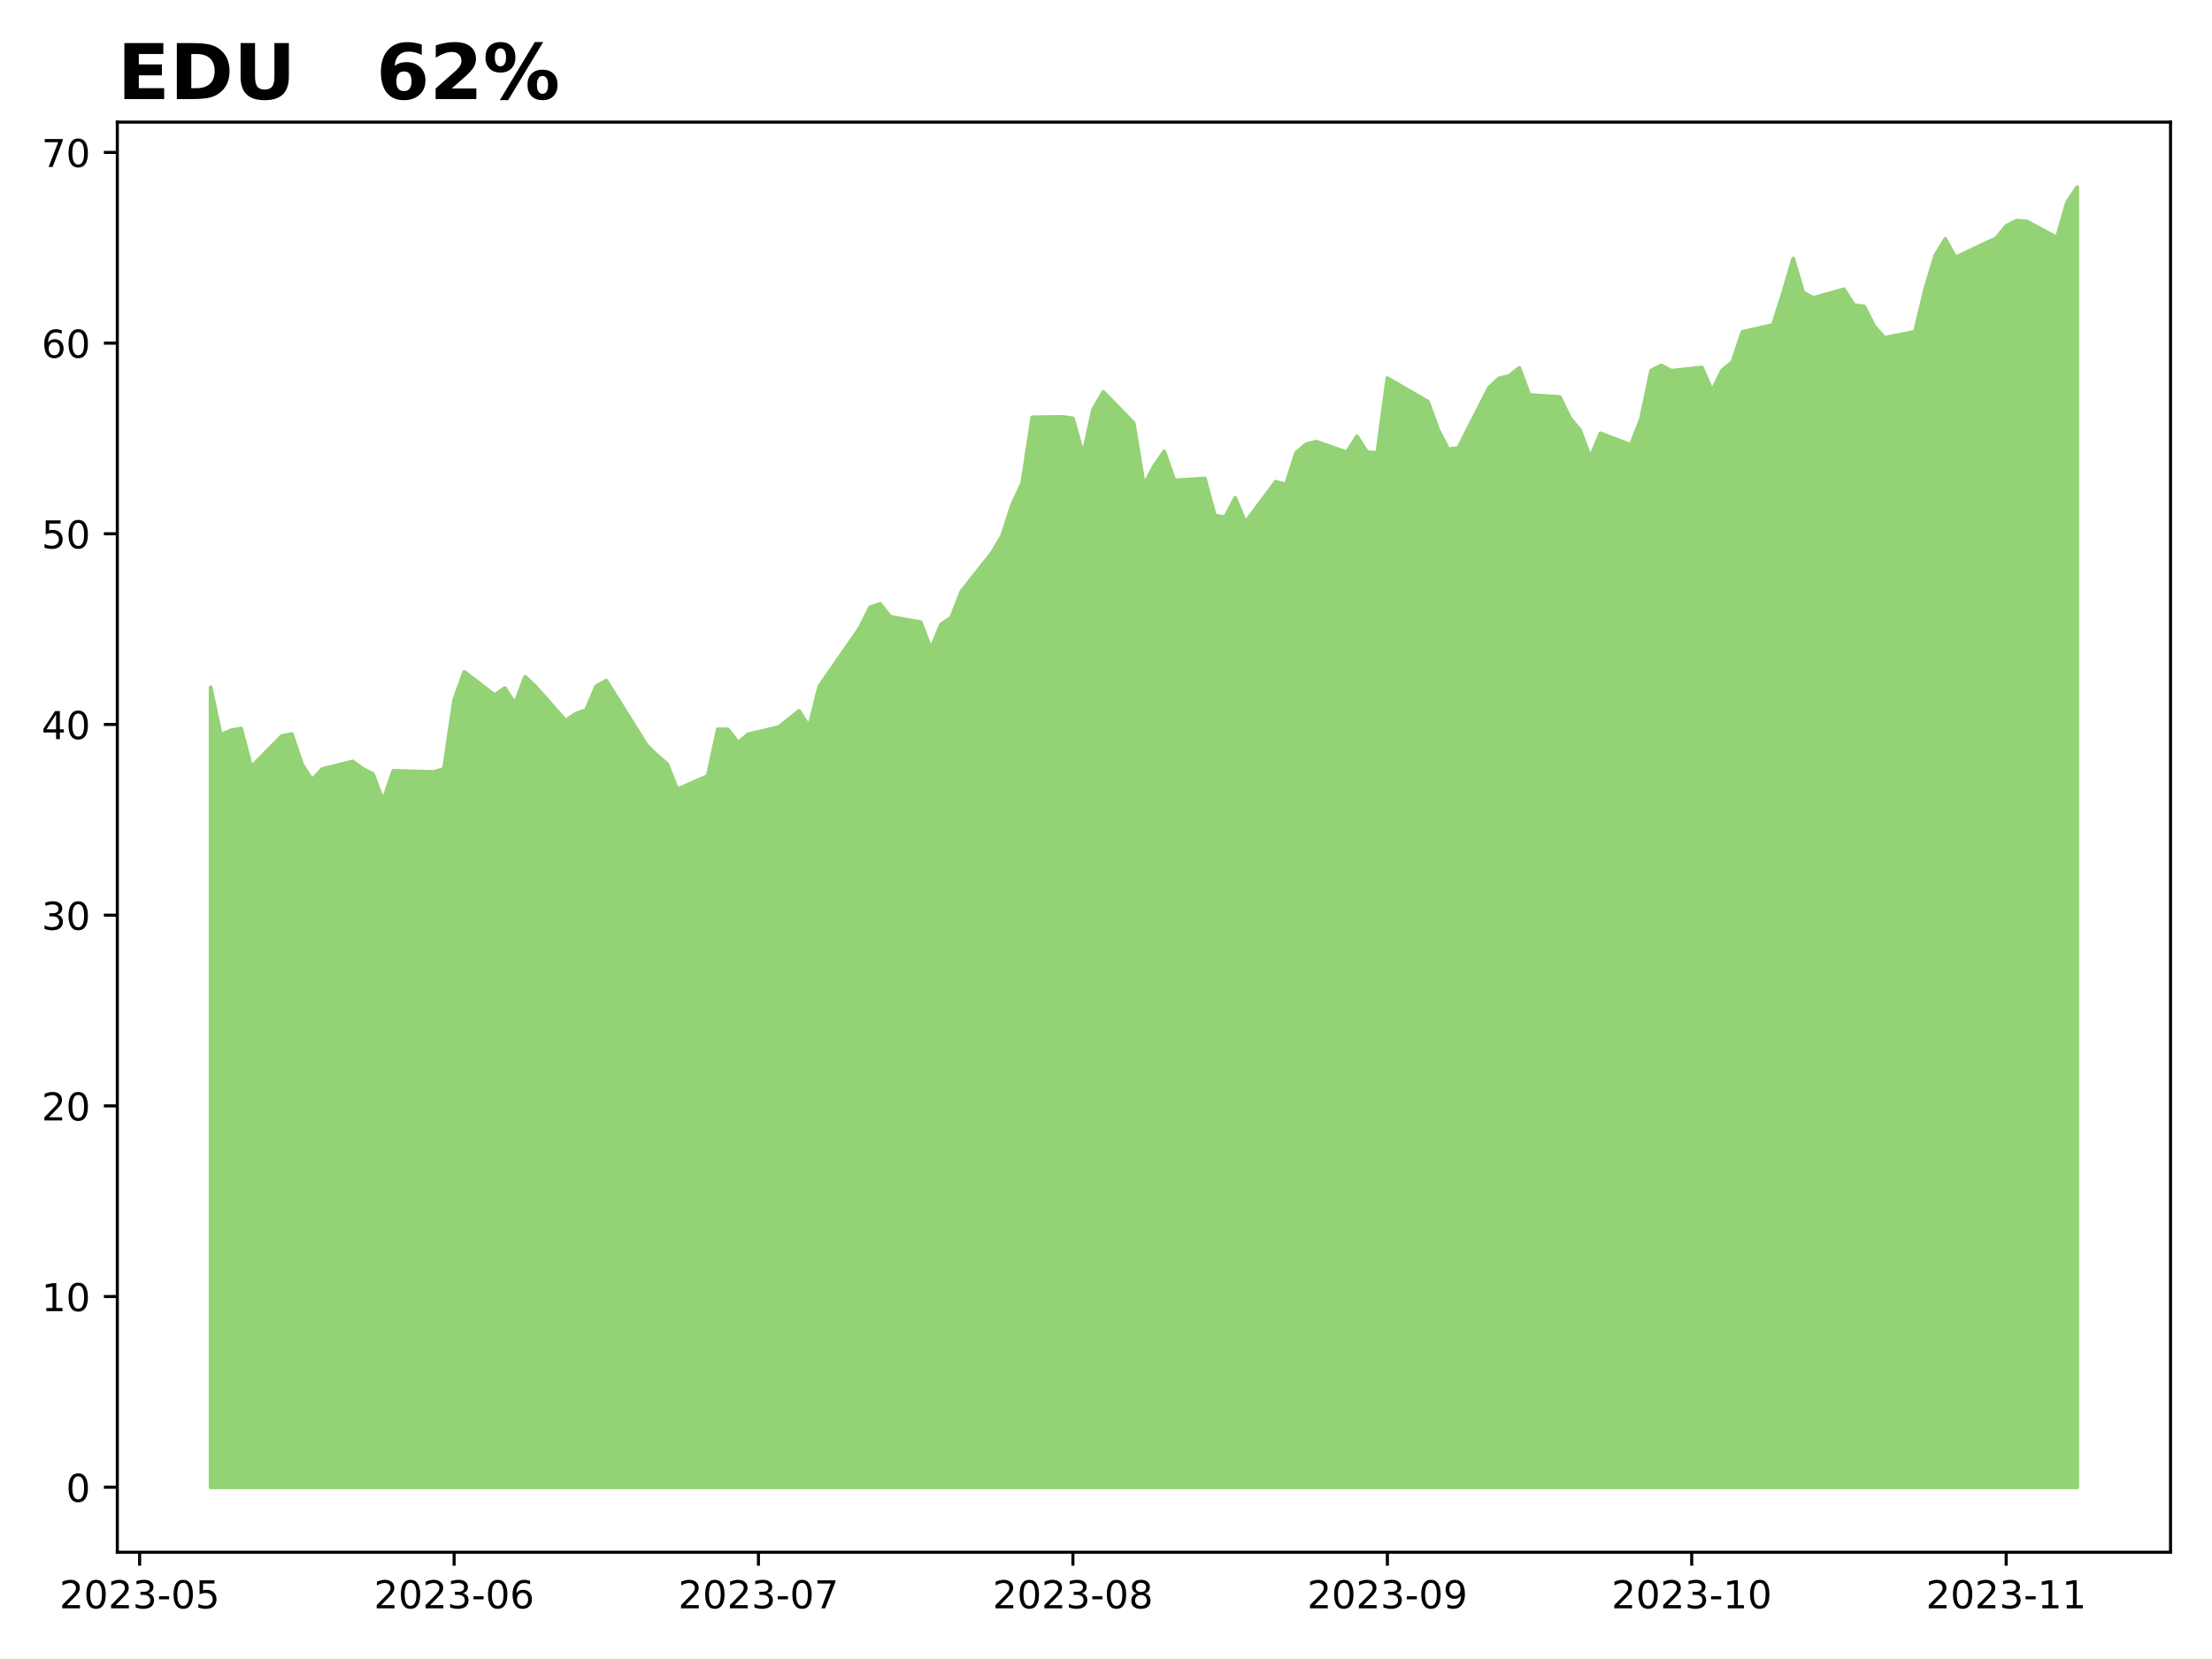
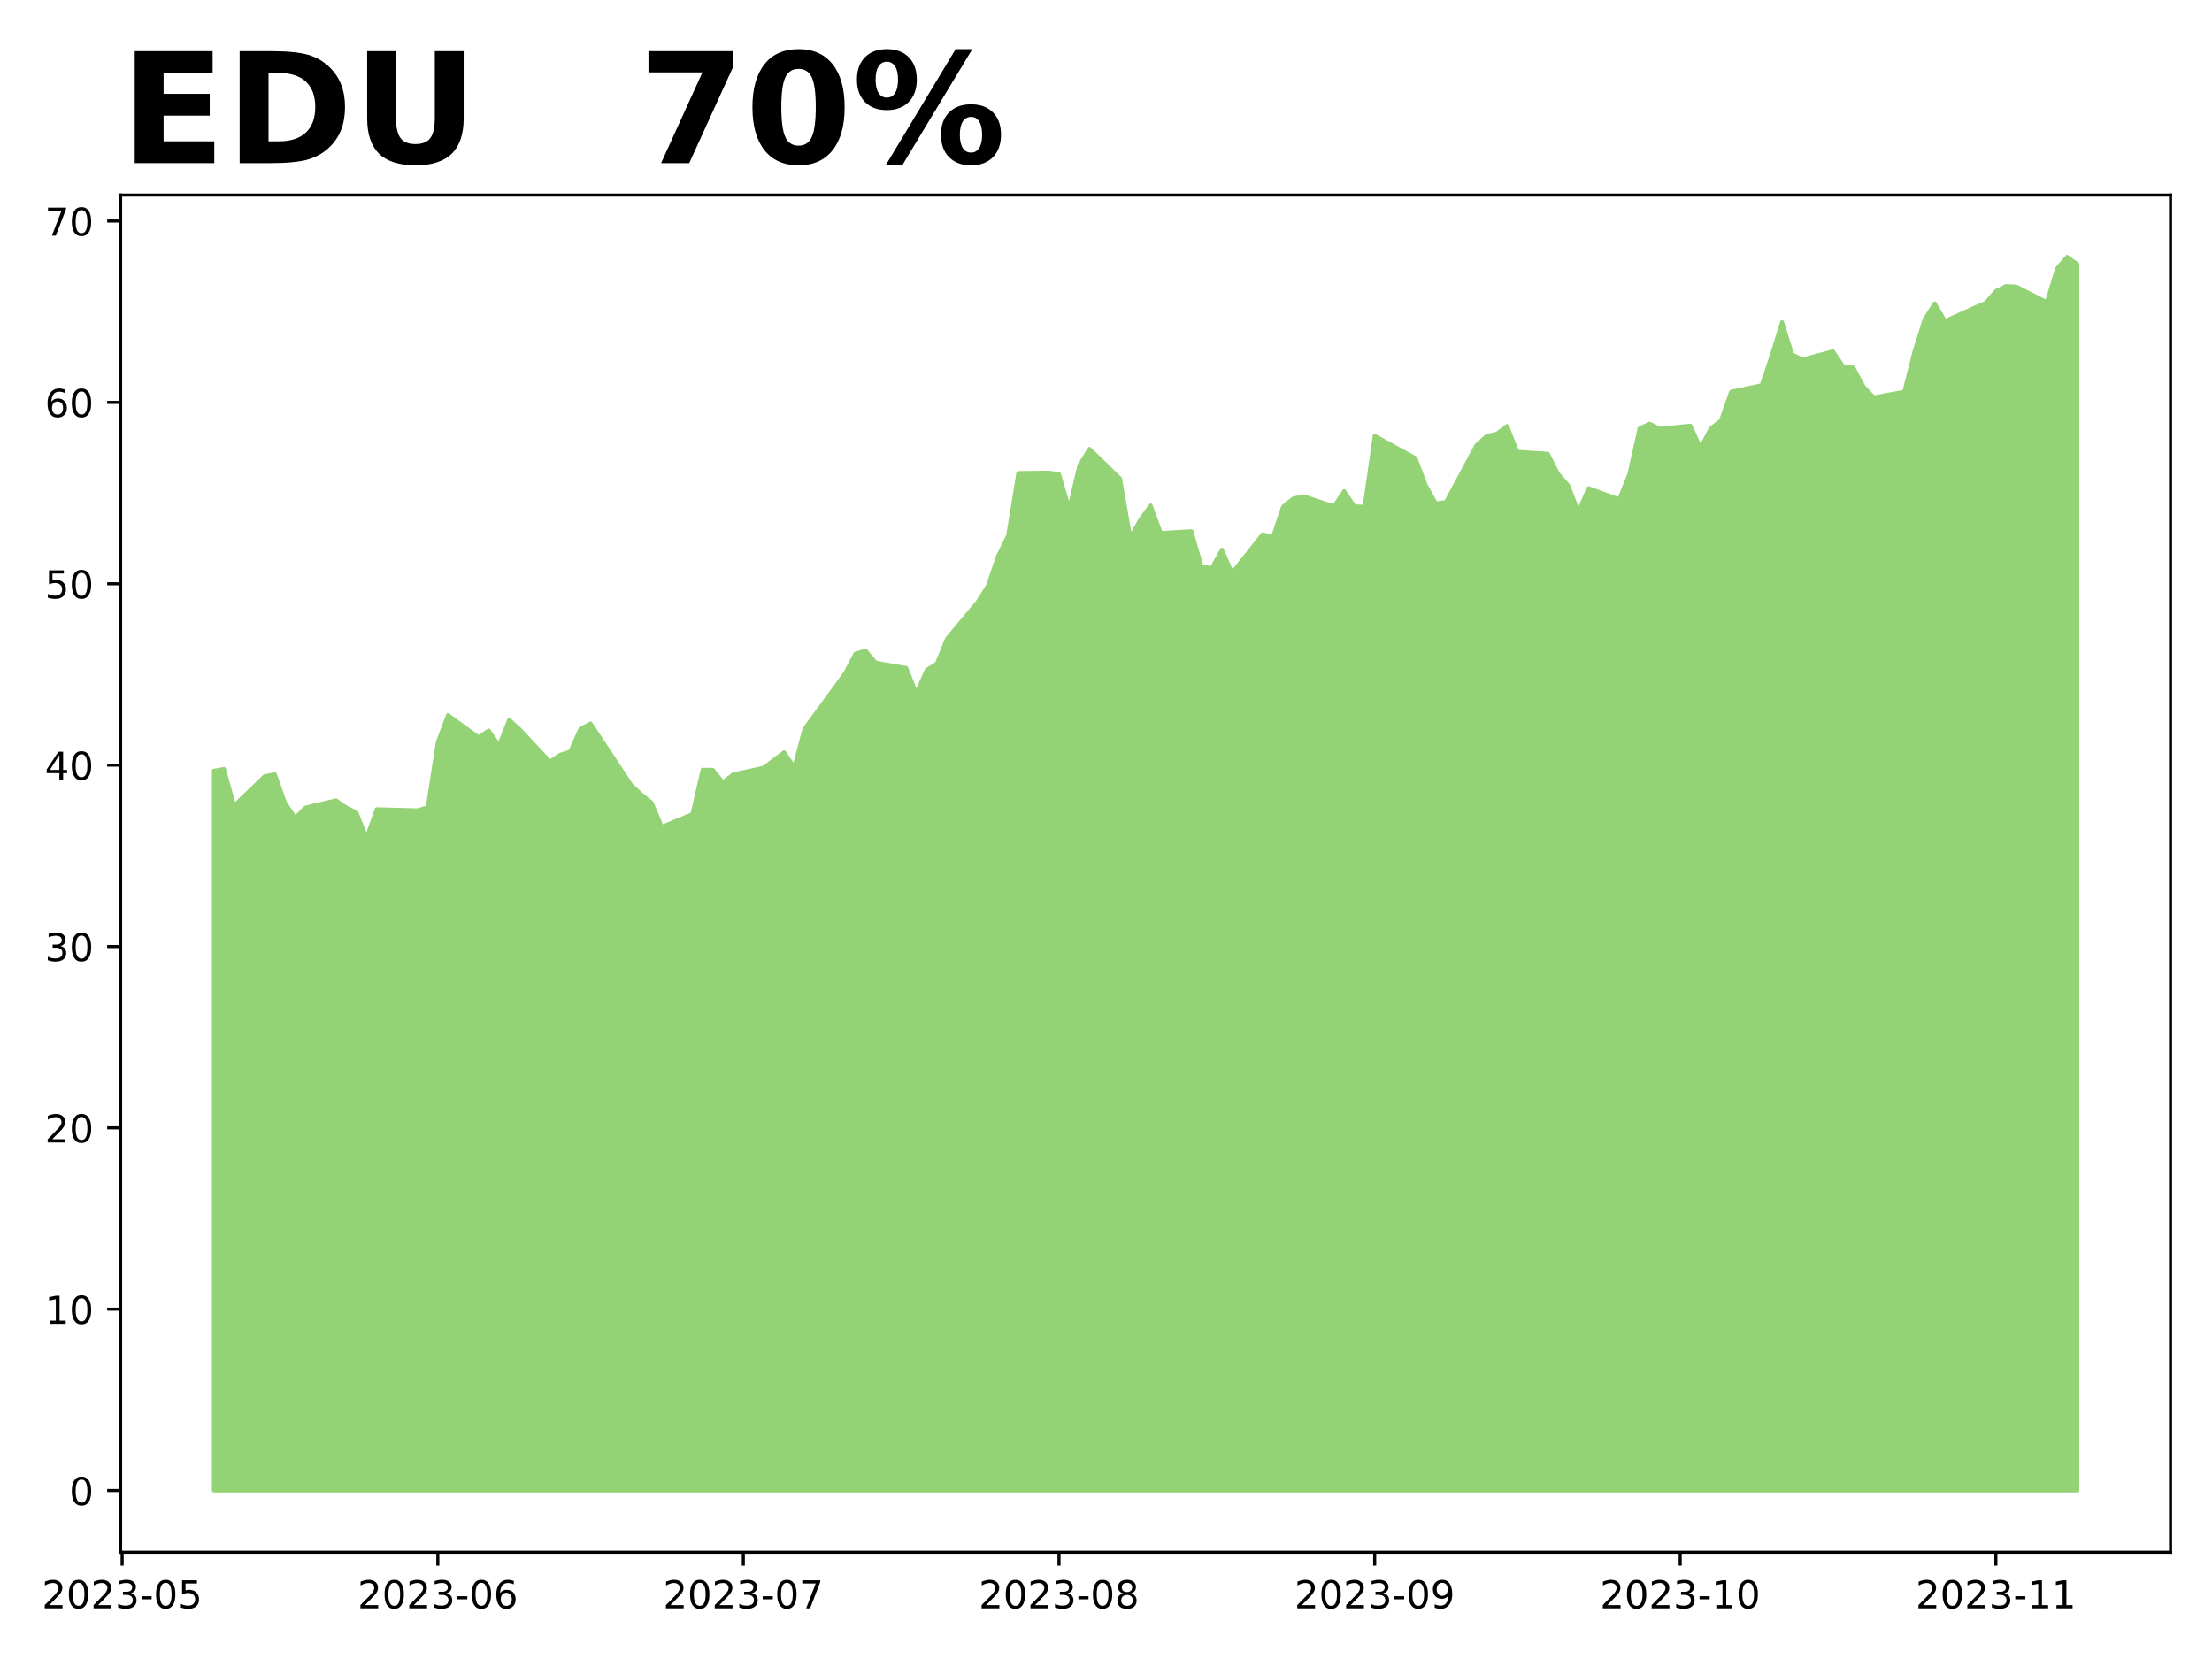
<svg xmlns="http://www.w3.org/2000/svg" xmlns:xlink="http://www.w3.org/1999/xlink" height="432pt" version="1.1" viewBox="0 0 576 432" width="576pt">
  <defs>
    <style type="text/css">
*{stroke-linecap:butt;stroke-linejoin:round;}
  </style>
  </defs>
  <g id="figure_1">
    <g id="patch_1">
      <path d="M 0 432  L 576 432  L 576 0  L 0 0  z " style="fill:#ffffff;" />
    </g>
    <g id="axes_1">
      <g id="patch_2">
-         <path d="M 30.55 404.2  L 565.2 404.2  L 565.2 31.8  L 30.55 31.8  z " style="fill:#ffffff;" />
+         <path d="M 31.405 404.2  L 565.2 404.2  L 565.2 50.8  L 31.405 50.8  z " style="fill:#ffffff;" />
      </g>
      <g id="PolyCollection_1">
        <defs>
-           <path d="M 54.852 -44.727  L 54.852 -253.029  L 57.494 -240.615  L 60.135 -241.807  L 62.777 -242.303  L 65.418 -232.273  L 73.343 -240.317  L 75.985 -240.863  L 78.626 -233.018  L 81.268 -228.896  L 83.909 -231.727  L 91.834 -233.713  L 94.476 -231.776  L 97.117 -230.436  L 99.759 -223.484  L 102.4 -231.28  L 112.966 -230.982  L 115.608 -231.776  L 118.25 -249.702  L 120.891 -257.051  L 128.816 -250.993  L 131.457 -252.83  L 134.099 -248.758  L 136.74 -255.76  L 139.382 -253.277  L 147.307 -244.339  L 149.948 -246.176  L 152.59 -247.07  L 155.231 -253.277  L 157.873 -254.766  L 168.439 -237.884  L 171.081 -235.302  L 173.722 -233.067  L 176.364 -226.463  L 184.288 -229.939  L 186.93 -242.105  L 189.571 -242.055  L 192.213 -238.629  L 194.854 -240.814  L 202.779 -242.651  L 208.062 -246.871  L 210.704 -242.8  L 213.345 -253.277  L 221.27 -264.697  L 223.912 -268.521  L 226.553 -273.834  L 229.195 -274.728  L 231.836 -271.401  L 239.761 -269.961  L 242.402 -263.009  L 245.044 -269.415  L 247.686 -271.153  L 250.327 -277.955  L 258.252 -287.985  L 260.893 -292.355  L 263.535 -300.498  L 266.176 -306.159  L 268.818 -323.34  L 276.743 -323.439  L 279.384 -323.042  L 282.026 -313.607  L 284.667 -325.425  L 287.309 -329.944  L 295.233 -321.8  L 297.875 -305.662  L 300.517 -310.628  L 303.158 -314.451  L 305.8 -306.904  L 313.724 -307.4  L 316.366 -297.718  L 319.007 -297.321  L 321.649 -302.336  L 324.291 -295.98  L 332.215 -306.556  L 334.857 -305.811  L 337.498 -314.104  L 340.14 -316.338  L 342.781 -316.984  L 350.706 -314.203  L 353.348 -318.374  L 355.989 -314.253  L 358.631 -314.054  L 361.272 -333.519  L 371.838 -327.411  L 374.48 -320.112  L 377.122 -314.998  L 379.763 -315.395  L 387.688 -330.986  L 390.329 -333.469  L 392.971 -334.115  L 395.612 -336.2  L 398.254 -329.149  L 406.179 -328.603  L 408.82 -323.141  L 411.462 -319.963  L 414.103 -312.813  L 416.745 -319.169  L 424.669 -316.14  L 427.311 -322.942  L 429.953 -335.505  L 432.594 -336.846  L 435.236 -335.455  L 443.16 -336.299  L 445.802 -330.242  L 448.443 -335.555  L 451.085 -337.69  L 453.727 -345.585  L 461.651 -347.372  L 464.293 -355.665  L 466.934 -364.652  L 469.576 -355.814  L 472.217 -354.423  L 480.142 -356.658  L 482.784 -352.537  L 485.425 -352.189  L 488.067 -347.025  L 490.708 -344.046  L 498.633 -345.585  L 501.274 -356.559  L 503.916 -365.447  L 506.558 -369.767  L 509.199 -364.95  L 517.124 -368.724  L 519.765 -369.916  L 522.407 -373.143  L 525.048 -374.533  L 527.69 -374.385  L 535.615 -370.114  L 538.256 -379.3  L 540.898 -383.273  L 540.898 -44.727  L 540.898 -44.727  L 538.256 -44.727  L 535.615 -44.727  L 527.69 -44.727  L 525.048 -44.727  L 522.407 -44.727  L 519.765 -44.727  L 517.124 -44.727  L 509.199 -44.727  L 506.558 -44.727  L 503.916 -44.727  L 501.274 -44.727  L 498.633 -44.727  L 490.708 -44.727  L 488.067 -44.727  L 485.425 -44.727  L 482.784 -44.727  L 480.142 -44.727  L 472.217 -44.727  L 469.576 -44.727  L 466.934 -44.727  L 464.293 -44.727  L 461.651 -44.727  L 453.727 -44.727  L 451.085 -44.727  L 448.443 -44.727  L 445.802 -44.727  L 443.16 -44.727  L 435.236 -44.727  L 432.594 -44.727  L 429.953 -44.727  L 427.311 -44.727  L 424.669 -44.727  L 416.745 -44.727  L 414.103 -44.727  L 411.462 -44.727  L 408.82 -44.727  L 406.179 -44.727  L 398.254 -44.727  L 395.612 -44.727  L 392.971 -44.727  L 390.329 -44.727  L 387.688 -44.727  L 379.763 -44.727  L 377.122 -44.727  L 374.48 -44.727  L 371.838 -44.727  L 361.272 -44.727  L 358.631 -44.727  L 355.989 -44.727  L 353.348 -44.727  L 350.706 -44.727  L 342.781 -44.727  L 340.14 -44.727  L 337.498 -44.727  L 334.857 -44.727  L 332.215 -44.727  L 324.291 -44.727  L 321.649 -44.727  L 319.007 -44.727  L 316.366 -44.727  L 313.724 -44.727  L 305.8 -44.727  L 303.158 -44.727  L 300.517 -44.727  L 297.875 -44.727  L 295.233 -44.727  L 287.309 -44.727  L 284.667 -44.727  L 282.026 -44.727  L 279.384 -44.727  L 276.743 -44.727  L 268.818 -44.727  L 266.176 -44.727  L 263.535 -44.727  L 260.893 -44.727  L 258.252 -44.727  L 250.327 -44.727  L 247.686 -44.727  L 245.044 -44.727  L 242.402 -44.727  L 239.761 -44.727  L 231.836 -44.727  L 229.195 -44.727  L 226.553 -44.727  L 223.912 -44.727  L 221.27 -44.727  L 213.345 -44.727  L 210.704 -44.727  L 208.062 -44.727  L 202.779 -44.727  L 194.854 -44.727  L 192.213 -44.727  L 189.571 -44.727  L 186.93 -44.727  L 184.288 -44.727  L 176.364 -44.727  L 173.722 -44.727  L 171.081 -44.727  L 168.439 -44.727  L 157.873 -44.727  L 155.231 -44.727  L 152.59 -44.727  L 149.948 -44.727  L 147.307 -44.727  L 139.382 -44.727  L 136.74 -44.727  L 134.099 -44.727  L 131.457 -44.727  L 128.816 -44.727  L 120.891 -44.727  L 118.25 -44.727  L 115.608 -44.727  L 112.966 -44.727  L 102.4 -44.727  L 99.759 -44.727  L 97.117 -44.727  L 94.476 -44.727  L 91.834 -44.727  L 83.909 -44.727  L 81.268 -44.727  L 78.626 -44.727  L 75.985 -44.727  L 73.343 -44.727  L 65.418 -44.727  L 62.777 -44.727  L 60.135 -44.727  L 57.494 -44.727  L 54.852 -44.727  z " id="m7e9529cd4d" style="stroke:#93d275;" />
+           <path d="M 55.668 -43.864  L 55.668 -231.3  L 58.32 -231.773  L 60.972 -222.233  L 68.927 -229.884  L 71.579 -230.403  L 74.23 -222.941  L 76.882 -219.022  L 79.534 -221.714  L 87.489 -223.603  L 90.141 -221.761  L 92.793 -220.486  L 95.444 -213.874  L 98.096 -221.289  L 108.703 -221.005  L 111.355 -221.761  L 114.007 -238.809  L 116.658 -245.798  L 124.614 -240.037  L 127.265 -241.784  L 129.917 -237.912  L 132.569 -244.571  L 135.22 -242.209  L 143.176 -233.709  L 145.827 -235.456  L 148.479 -236.306  L 151.131 -242.209  L 153.783 -243.626  L 164.39 -227.569  L 167.041 -225.114  L 169.693 -222.989  L 172.345 -216.708  L 180.3 -220.013  L 182.952 -231.584  L 185.604 -231.536  L 188.255 -228.278  L 190.907 -230.356  L 198.862 -232.103  L 204.166 -236.117  L 206.817 -232.245  L 209.469 -242.209  L 217.424 -253.071  L 220.076 -256.707  L 222.728 -261.761  L 225.38 -262.611  L 228.031 -259.446  L 235.987 -258.077  L 238.638 -251.465  L 241.29 -257.557  L 243.942 -259.21  L 246.594 -265.68  L 254.549 -275.22  L 257.2 -279.375  L 259.852 -287.12  L 262.504 -292.504  L 265.156 -308.844  L 273.111 -308.938  L 275.763 -308.561  L 278.414 -299.588  L 281.066 -310.827  L 283.718 -315.125  L 291.673 -307.38  L 294.325 -292.032  L 296.977 -296.754  L 299.628 -300.391  L 302.28 -293.212  L 310.235 -293.685  L 312.887 -284.476  L 315.539 -284.098  L 318.19 -288.868  L 320.842 -282.823  L 328.797 -292.882  L 331.449 -292.174  L 334.101 -300.06  L 336.753 -302.185  L 339.404 -302.799  L 347.36 -300.155  L 350.011 -304.121  L 352.663 -300.202  L 355.315 -300.013  L 357.967 -318.525  L 368.574 -312.716  L 371.225 -305.774  L 373.877 -300.91  L 376.529 -301.288  L 384.484 -316.117  L 387.136 -318.478  L 389.787 -319.092  L 392.439 -321.075  L 395.091 -314.369  L 403.046 -313.85  L 405.698 -308.655  L 408.35 -305.633  L 411.001 -298.832  L 413.653 -304.877  L 421.608 -301.996  L 424.26 -308.466  L 426.912 -320.414  L 429.564 -321.689  L 432.215 -320.367  L 440.17 -321.17  L 442.822 -315.408  L 445.474 -320.461  L 448.126 -322.492  L 450.777 -330.001  L 458.733 -331.701  L 461.384 -339.588  L 464.036 -348.135  L 466.688 -339.729  L 469.34 -338.407  L 477.295 -340.532  L 479.947 -336.612  L 482.598 -336.282  L 485.25 -331.37  L 487.902 -328.537  L 495.857 -330.001  L 498.509 -340.438  L 501.16 -348.891  L 503.812 -353  L 506.464 -348.419  L 514.419 -352.008  L 517.071 -353.141  L 519.723 -356.211  L 522.374 -357.533  L 525.026 -357.391  L 532.981 -353.33  L 535.633 -362.067  L 538.285 -365.136  L 540.937 -363.2  L 540.937 -43.864  L 540.937 -43.864  L 538.285 -43.864  L 535.633 -43.864  L 532.981 -43.864  L 525.026 -43.864  L 522.374 -43.864  L 519.723 -43.864  L 517.071 -43.864  L 514.419 -43.864  L 506.464 -43.864  L 503.812 -43.864  L 501.16 -43.864  L 498.509 -43.864  L 495.857 -43.864  L 487.902 -43.864  L 485.25 -43.864  L 482.598 -43.864  L 479.947 -43.864  L 477.295 -43.864  L 469.34 -43.864  L 466.688 -43.864  L 464.036 -43.864  L 461.384 -43.864  L 458.733 -43.864  L 450.777 -43.864  L 448.126 -43.864  L 445.474 -43.864  L 442.822 -43.864  L 440.17 -43.864  L 432.215 -43.864  L 429.564 -43.864  L 426.912 -43.864  L 424.26 -43.864  L 421.608 -43.864  L 413.653 -43.864  L 411.001 -43.864  L 408.35 -43.864  L 405.698 -43.864  L 403.046 -43.864  L 395.091 -43.864  L 392.439 -43.864  L 389.787 -43.864  L 387.136 -43.864  L 384.484 -43.864  L 376.529 -43.864  L 373.877 -43.864  L 371.225 -43.864  L 368.574 -43.864  L 357.967 -43.864  L 355.315 -43.864  L 352.663 -43.864  L 350.011 -43.864  L 347.36 -43.864  L 339.404 -43.864  L 336.753 -43.864  L 334.101 -43.864  L 331.449 -43.864  L 328.797 -43.864  L 320.842 -43.864  L 318.19 -43.864  L 315.539 -43.864  L 312.887 -43.864  L 310.235 -43.864  L 302.28 -43.864  L 299.628 -43.864  L 296.977 -43.864  L 294.325 -43.864  L 291.673 -43.864  L 283.718 -43.864  L 281.066 -43.864  L 278.414 -43.864  L 275.763 -43.864  L 273.111 -43.864  L 265.156 -43.864  L 262.504 -43.864  L 259.852 -43.864  L 257.2 -43.864  L 254.549 -43.864  L 246.594 -43.864  L 243.942 -43.864  L 241.29 -43.864  L 238.638 -43.864  L 235.987 -43.864  L 228.031 -43.864  L 225.38 -43.864  L 222.728 -43.864  L 220.076 -43.864  L 217.424 -43.864  L 209.469 -43.864  L 206.817 -43.864  L 204.166 -43.864  L 198.862 -43.864  L 190.907 -43.864  L 188.255 -43.864  L 185.604 -43.864  L 182.952 -43.864  L 180.3 -43.864  L 172.345 -43.864  L 169.693 -43.864  L 167.041 -43.864  L 164.39 -43.864  L 153.783 -43.864  L 151.131 -43.864  L 148.479 -43.864  L 145.827 -43.864  L 143.176 -43.864  L 135.22 -43.864  L 132.569 -43.864  L 129.917 -43.864  L 127.265 -43.864  L 124.614 -43.864  L 116.658 -43.864  L 114.007 -43.864  L 111.355 -43.864  L 108.703 -43.864  L 98.096 -43.864  L 95.444 -43.864  L 92.793 -43.864  L 90.141 -43.864  L 87.489 -43.864  L 79.534 -43.864  L 76.882 -43.864  L 74.23 -43.864  L 71.579 -43.864  L 68.927 -43.864  L 60.972 -43.864  L 58.32 -43.864  L 55.668 -43.864  z " id="m3873522384" style="stroke:#93d275;" />
        </defs>
-         <g clip-path="url(#p2dc3432005)">
-           <use style="fill:#93d275;stroke:#93d275;" x="0" xlink:href="#m7e9529cd4d" y="432" />
+         <g clip-path="url(#p1d74a026ab)">
+           <use style="fill:#93d275;stroke:#93d275;" x="0" xlink:href="#m3873522384" y="432" />
        </g>
      </g>
      <g id="matplotlib.axis_1">
        <g id="xtick_1">
          <g id="line2d_1">
            <defs>
-               <path d="M 0 0  L 0 3.5  " id="md44d2198cc" style="stroke:#000000;stroke-width:0.8;" />
-             </defs>
-             <g>
-               <use style="stroke:#000000;stroke-width:0.8;" x="36.361" xlink:href="#md44d2198cc" y="404.2" />
+               <path d="M 0 0  L 0 3.5  " id="md3ad820c28" style="stroke:#000000;stroke-width:0.8;" />
+             </defs>
+             <g>
+               <use style="stroke:#000000;stroke-width:0.8;" x="31.803" xlink:href="#md3ad820c28" y="404.2" />
            </g>
          </g>
          <g id="text_1">
            <defs>
              <path d="M 19.188 8.297  L 53.609 8.297  L 53.609 0  L 7.328 0  L 7.328 8.297  Q 12.938 14.109 22.625 23.891  Q 32.328 33.688 34.812 36.531  Q 39.547 41.844 41.422 45.531  Q 43.312 49.219 43.312 52.781  Q 43.312 58.594 39.234 62.25  Q 35.156 65.922 28.609 65.922  Q 23.969 65.922 18.812 64.312  Q 13.672 62.703 7.812 59.422  L 7.812 69.391  Q 13.766 71.781 18.938 73  Q 24.125 74.219 28.422 74.219  Q 39.75 74.219 46.484 68.547  Q 53.219 62.891 53.219 53.422  Q 53.219 48.922 51.531 44.891  Q 49.859 40.875 45.406 35.406  Q 44.188 33.984 37.641 27.219  Q 31.109 20.453 19.188 8.297  z " id="DejaVuSans-50" />
              <path d="M 31.781 66.406  Q 24.172 66.406 20.328 58.906  Q 16.5 51.422 16.5 36.375  Q 16.5 21.391 20.328 13.891  Q 24.172 6.391 31.781 6.391  Q 39.453 6.391 43.281 13.891  Q 47.125 21.391 47.125 36.375  Q 47.125 51.422 43.281 58.906  Q 39.453 66.406 31.781 66.406  z M 31.781 74.219  Q 44.047 74.219 50.516 64.516  Q 56.984 54.828 56.984 36.375  Q 56.984 17.969 50.516 8.266  Q 44.047 -1.422 31.781 -1.422  Q 19.531 -1.422 13.062 8.266  Q 6.594 17.969 6.594 36.375  Q 6.594 54.828 13.062 64.516  Q 19.531 74.219 31.781 74.219  z " id="DejaVuSans-48" />
              <path d="M 40.578 39.312  Q 47.656 37.797 51.625 33  Q 55.609 28.219 55.609 21.188  Q 55.609 10.406 48.188 4.484  Q 40.766 -1.422 27.094 -1.422  Q 22.516 -1.422 17.656 -0.516  Q 12.797 0.391 7.625 2.203  L 7.625 11.719  Q 11.719 9.328 16.594 8.109  Q 21.484 6.891 26.812 6.891  Q 36.078 6.891 40.938 10.547  Q 45.797 14.203 45.797 21.188  Q 45.797 27.641 41.281 31.266  Q 36.766 34.906 28.719 34.906  L 20.219 34.906  L 20.219 43.016  L 29.109 43.016  Q 36.375 43.016 40.234 45.922  Q 44.094 48.828 44.094 54.297  Q 44.094 59.906 40.109 62.906  Q 36.141 65.922 28.719 65.922  Q 24.656 65.922 20.016 65.031  Q 15.375 64.156 9.812 62.312  L 9.812 71.094  Q 15.438 72.656 20.344 73.438  Q 25.25 74.219 29.594 74.219  Q 40.828 74.219 47.359 69.109  Q 53.906 64.016 53.906 55.328  Q 53.906 49.266 50.438 45.094  Q 46.969 40.922 40.578 39.312  z " id="DejaVuSans-51" />
              <path d="M 4.891 31.391  L 31.203 31.391  L 31.203 23.391  L 4.891 23.391  z " id="DejaVuSans-45" />
              <path d="M 10.797 72.906  L 49.516 72.906  L 49.516 64.594  L 19.828 64.594  L 19.828 46.734  Q 21.969 47.469 24.109 47.828  Q 26.266 48.188 28.422 48.188  Q 40.625 48.188 47.75 41.5  Q 54.891 34.812 54.891 23.391  Q 54.891 11.625 47.562 5.094  Q 40.234 -1.422 26.906 -1.422  Q 22.312 -1.422 17.547 -0.641  Q 12.797 0.141 7.719 1.703  L 7.719 11.625  Q 12.109 9.234 16.797 8.062  Q 21.484 6.891 26.703 6.891  Q 35.156 6.891 40.078 11.328  Q 45.016 15.766 45.016 23.391  Q 45.016 31 40.078 35.438  Q 35.156 39.891 26.703 39.891  Q 22.75 39.891 18.812 39.016  Q 14.891 38.141 10.797 36.281  z " id="DejaVuSans-53" />
            </defs>
-             <g transform="translate(15.47001 418.7984)scale(0.1 -0.1)">
+             <g transform="translate(10.91122 418.7984)scale(0.1 -0.1)">
              <use xlink:href="#DejaVuSans-50" />
              <use x="63.623" xlink:href="#DejaVuSans-48" />
              <use x="127.246" xlink:href="#DejaVuSans-50" />
              <use x="190.869" xlink:href="#DejaVuSans-51" />
              <use x="254.492" xlink:href="#DejaVuSans-45" />
              <use x="290.576" xlink:href="#DejaVuSans-48" />
              <use x="354.199" xlink:href="#DejaVuSans-53" />
            </g>
          </g>
        </g>
        <g id="xtick_2">
          <g id="line2d_2">
            <g>
-               <use style="stroke:#000000;stroke-width:0.8;" x="118.25" xlink:href="#md44d2198cc" y="404.2" />
+               <use style="stroke:#000000;stroke-width:0.8;" x="114.007" xlink:href="#md3ad820c28" y="404.2" />
            </g>
          </g>
          <g id="text_2">
            <defs>
              <path d="M 33.016 40.375  Q 26.375 40.375 22.484 35.828  Q 18.609 31.297 18.609 23.391  Q 18.609 15.531 22.484 10.953  Q 26.375 6.391 33.016 6.391  Q 39.656 6.391 43.531 10.953  Q 47.406 15.531 47.406 23.391  Q 47.406 31.297 43.531 35.828  Q 39.656 40.375 33.016 40.375  z M 52.594 71.297  L 52.594 62.312  Q 48.875 64.062 45.094 64.984  Q 41.312 65.922 37.594 65.922  Q 27.828 65.922 22.672 59.328  Q 17.531 52.734 16.797 39.406  Q 19.672 43.656 24.016 45.922  Q 28.375 48.188 33.594 48.188  Q 44.578 48.188 50.953 41.516  Q 57.328 34.859 57.328 23.391  Q 57.328 12.156 50.688 5.359  Q 44.047 -1.422 33.016 -1.422  Q 20.359 -1.422 13.672 8.266  Q 6.984 17.969 6.984 36.375  Q 6.984 53.656 15.188 63.938  Q 23.391 74.219 37.203 74.219  Q 40.922 74.219 44.703 73.484  Q 48.484 72.75 52.594 71.297  z " id="DejaVuSans-54" />
            </defs>
-             <g transform="translate(97.3581 418.7984)scale(0.1 -0.1)">
+             <g transform="translate(93.11514 418.7984)scale(0.1 -0.1)">
              <use xlink:href="#DejaVuSans-50" />
              <use x="63.623" xlink:href="#DejaVuSans-48" />
              <use x="127.246" xlink:href="#DejaVuSans-50" />
              <use x="190.869" xlink:href="#DejaVuSans-51" />
              <use x="254.492" xlink:href="#DejaVuSans-45" />
              <use x="290.576" xlink:href="#DejaVuSans-48" />
              <use x="354.199" xlink:href="#DejaVuSans-54" />
            </g>
          </g>
        </g>
        <g id="xtick_3">
          <g id="line2d_3">
            <g>
-               <use style="stroke:#000000;stroke-width:0.8;" x="197.496" xlink:href="#md44d2198cc" y="404.2" />
+               <use style="stroke:#000000;stroke-width:0.8;" x="193.559" xlink:href="#md3ad820c28" y="404.2" />
            </g>
          </g>
          <g id="text_3">
            <defs>
              <path d="M 8.203 72.906  L 55.078 72.906  L 55.078 68.703  L 28.609 0  L 18.312 0  L 43.219 64.594  L 8.203 64.594  z " id="DejaVuSans-55" />
            </defs>
-             <g transform="translate(176.6046 418.7984)scale(0.1 -0.1)">
+             <g transform="translate(172.6673 418.7984)scale(0.1 -0.1)">
              <use xlink:href="#DejaVuSans-50" />
              <use x="63.623" xlink:href="#DejaVuSans-48" />
              <use x="127.246" xlink:href="#DejaVuSans-50" />
              <use x="190.869" xlink:href="#DejaVuSans-51" />
              <use x="254.492" xlink:href="#DejaVuSans-45" />
              <use x="290.576" xlink:href="#DejaVuSans-48" />
              <use x="354.199" xlink:href="#DejaVuSans-55" />
            </g>
          </g>
        </g>
        <g id="xtick_4">
          <g id="line2d_4">
            <g>
-               <use style="stroke:#000000;stroke-width:0.8;" x="279.384" xlink:href="#md44d2198cc" y="404.2" />
+               <use style="stroke:#000000;stroke-width:0.8;" x="275.763" xlink:href="#md3ad820c28" y="404.2" />
            </g>
          </g>
          <g id="text_4">
            <defs>
              <path d="M 31.781 34.625  Q 24.75 34.625 20.719 30.859  Q 16.703 27.094 16.703 20.516  Q 16.703 13.922 20.719 10.156  Q 24.75 6.391 31.781 6.391  Q 38.812 6.391 42.859 10.172  Q 46.922 13.969 46.922 20.516  Q 46.922 27.094 42.891 30.859  Q 38.875 34.625 31.781 34.625  z M 21.922 38.812  Q 15.578 40.375 12.031 44.719  Q 8.5 49.078 8.5 55.328  Q 8.5 64.062 14.719 69.141  Q 20.953 74.219 31.781 74.219  Q 42.672 74.219 48.875 69.141  Q 55.078 64.062 55.078 55.328  Q 55.078 49.078 51.531 44.719  Q 48 40.375 41.703 38.812  Q 48.828 37.156 52.797 32.312  Q 56.781 27.484 56.781 20.516  Q 56.781 9.906 50.312 4.234  Q 43.844 -1.422 31.781 -1.422  Q 19.734 -1.422 13.25 4.234  Q 6.781 9.906 6.781 20.516  Q 6.781 27.484 10.781 32.312  Q 14.797 37.156 21.922 38.812  z M 18.312 54.391  Q 18.312 48.734 21.844 45.562  Q 25.391 42.391 31.781 42.391  Q 38.141 42.391 41.719 45.562  Q 45.312 48.734 45.312 54.391  Q 45.312 60.062 41.719 63.234  Q 38.141 66.406 31.781 66.406  Q 25.391 66.406 21.844 63.234  Q 18.312 60.062 18.312 54.391  z " id="DejaVuSans-56" />
            </defs>
-             <g transform="translate(258.4927 418.7984)scale(0.1 -0.1)">
+             <g transform="translate(254.8712 418.7984)scale(0.1 -0.1)">
              <use xlink:href="#DejaVuSans-50" />
              <use x="63.623" xlink:href="#DejaVuSans-48" />
              <use x="127.246" xlink:href="#DejaVuSans-50" />
              <use x="190.869" xlink:href="#DejaVuSans-51" />
              <use x="254.492" xlink:href="#DejaVuSans-45" />
              <use x="290.576" xlink:href="#DejaVuSans-48" />
              <use x="354.199" xlink:href="#DejaVuSans-56" />
            </g>
          </g>
        </g>
        <g id="xtick_5">
          <g id="line2d_5">
            <g>
-               <use style="stroke:#000000;stroke-width:0.8;" x="361.272" xlink:href="#md44d2198cc" y="404.2" />
+               <use style="stroke:#000000;stroke-width:0.8;" x="357.967" xlink:href="#md3ad820c28" y="404.2" />
            </g>
          </g>
          <g id="text_5">
            <defs>
              <path d="M 10.984 1.516  L 10.984 10.5  Q 14.703 8.734 18.5 7.812  Q 22.312 6.891 25.984 6.891  Q 35.75 6.891 40.891 13.453  Q 46.047 20.016 46.781 33.406  Q 43.953 29.203 39.594 26.953  Q 35.25 24.703 29.984 24.703  Q 19.047 24.703 12.672 31.312  Q 6.297 37.938 6.297 49.422  Q 6.297 60.641 12.938 67.422  Q 19.578 74.219 30.609 74.219  Q 43.266 74.219 49.922 64.516  Q 56.594 54.828 56.594 36.375  Q 56.594 19.141 48.406 8.859  Q 40.234 -1.422 26.422 -1.422  Q 22.703 -1.422 18.891 -0.688  Q 15.094 0.047 10.984 1.516  z M 30.609 32.422  Q 37.25 32.422 41.125 36.953  Q 45.016 41.5 45.016 49.422  Q 45.016 57.281 41.125 61.844  Q 37.25 66.406 30.609 66.406  Q 23.969 66.406 20.094 61.844  Q 16.219 57.281 16.219 49.422  Q 16.219 41.5 20.094 36.953  Q 23.969 32.422 30.609 32.422  z " id="DejaVuSans-57" />
            </defs>
-             <g transform="translate(340.3808 418.7984)scale(0.1 -0.1)">
+             <g transform="translate(337.0752 418.7984)scale(0.1 -0.1)">
              <use xlink:href="#DejaVuSans-50" />
              <use x="63.623" xlink:href="#DejaVuSans-48" />
              <use x="127.246" xlink:href="#DejaVuSans-50" />
              <use x="190.869" xlink:href="#DejaVuSans-51" />
              <use x="254.492" xlink:href="#DejaVuSans-45" />
              <use x="290.576" xlink:href="#DejaVuSans-48" />
              <use x="354.199" xlink:href="#DejaVuSans-57" />
            </g>
          </g>
        </g>
        <g id="xtick_6">
          <g id="line2d_6">
            <g>
-               <use style="stroke:#000000;stroke-width:0.8;" x="440.519" xlink:href="#md44d2198cc" y="404.2" />
+               <use style="stroke:#000000;stroke-width:0.8;" x="437.519" xlink:href="#md3ad820c28" y="404.2" />
            </g>
          </g>
          <g id="text_6">
            <defs>
              <path d="M 12.406 8.297  L 28.516 8.297  L 28.516 63.922  L 10.984 60.406  L 10.984 69.391  L 28.422 72.906  L 38.281 72.906  L 38.281 8.297  L 54.391 8.297  L 54.391 0  L 12.406 0  z " id="DejaVuSans-49" />
            </defs>
-             <g transform="translate(419.6274 418.7984)scale(0.1 -0.1)">
+             <g transform="translate(416.6273 418.7984)scale(0.1 -0.1)">
              <use xlink:href="#DejaVuSans-50" />
              <use x="63.623" xlink:href="#DejaVuSans-48" />
              <use x="127.246" xlink:href="#DejaVuSans-50" />
              <use x="190.869" xlink:href="#DejaVuSans-51" />
              <use x="254.492" xlink:href="#DejaVuSans-45" />
              <use x="290.576" xlink:href="#DejaVuSans-49" />
              <use x="354.199" xlink:href="#DejaVuSans-48" />
            </g>
          </g>
        </g>
        <g id="xtick_7">
          <g id="line2d_7">
            <g>
-               <use style="stroke:#000000;stroke-width:0.8;" x="522.407" xlink:href="#md44d2198cc" y="404.2" />
+               <use style="stroke:#000000;stroke-width:0.8;" x="519.723" xlink:href="#md3ad820c28" y="404.2" />
            </g>
          </g>
          <g id="text_7">
-             <g transform="translate(501.5155 418.7984)scale(0.1 -0.1)">
+             <g transform="translate(498.8313 418.7984)scale(0.1 -0.1)">
              <use xlink:href="#DejaVuSans-50" />
              <use x="63.623" xlink:href="#DejaVuSans-48" />
              <use x="127.246" xlink:href="#DejaVuSans-50" />
              <use x="190.869" xlink:href="#DejaVuSans-51" />
              <use x="254.492" xlink:href="#DejaVuSans-45" />
              <use x="290.576" xlink:href="#DejaVuSans-49" />
              <use x="354.199" xlink:href="#DejaVuSans-49" />
            </g>
          </g>
        </g>
      </g>
      <g id="matplotlib.axis_2">
        <g id="ytick_1">
          <g id="line2d_8">
            <defs>
-               <path d="M 0 0  L -3.5 0  " id="m4d0d3692e8" style="stroke:#000000;stroke-width:0.8;" />
-             </defs>
-             <g>
-               <use style="stroke:#000000;stroke-width:0.8;" x="30.55" xlink:href="#m4d0d3692e8" y="387.273" />
+               <path d="M 0 0  L -3.5 0  " id="m719a0a44b8" style="stroke:#000000;stroke-width:0.8;" />
+             </defs>
+             <g>
+               <use style="stroke:#000000;stroke-width:0.8;" x="31.405" xlink:href="#m719a0a44b8" y="388.136" />
            </g>
          </g>
          <g id="text_8">
-             <g transform="translate(17.1875 391.0719)scale(0.1 -0.1)">
+             <g transform="translate(18.04236 391.9356)scale(0.1 -0.1)">
              <use xlink:href="#DejaVuSans-48" />
            </g>
          </g>
        </g>
        <g id="ytick_2">
          <g id="line2d_9">
            <g>
-               <use style="stroke:#000000;stroke-width:0.8;" x="30.55" xlink:href="#m4d0d3692e8" y="337.618" />
+               <use style="stroke:#000000;stroke-width:0.8;" x="31.405" xlink:href="#m719a0a44b8" y="340.911" />
            </g>
          </g>
          <g id="text_9">
-             <g transform="translate(10.825 341.4173)scale(0.1 -0.1)">
+             <g transform="translate(11.67986 344.7104)scale(0.1 -0.1)">
              <use xlink:href="#DejaVuSans-49" />
              <use x="63.623" xlink:href="#DejaVuSans-48" />
            </g>
          </g>
        </g>
        <g id="ytick_3">
          <g id="line2d_10">
            <g>
-               <use style="stroke:#000000;stroke-width:0.8;" x="30.55" xlink:href="#m4d0d3692e8" y="287.963" />
+               <use style="stroke:#000000;stroke-width:0.8;" x="31.405" xlink:href="#m719a0a44b8" y="293.686" />
            </g>
          </g>
          <g id="text_10">
-             <g transform="translate(10.825 291.7626)scale(0.1 -0.1)">
+             <g transform="translate(11.67986 297.4853)scale(0.1 -0.1)">
              <use xlink:href="#DejaVuSans-50" />
              <use x="63.623" xlink:href="#DejaVuSans-48" />
            </g>
          </g>
        </g>
        <g id="ytick_4">
          <g id="line2d_11">
            <g>
-               <use style="stroke:#000000;stroke-width:0.8;" x="30.55" xlink:href="#m4d0d3692e8" y="238.309" />
+               <use style="stroke:#000000;stroke-width:0.8;" x="31.405" xlink:href="#m719a0a44b8" y="246.461" />
            </g>
          </g>
          <g id="text_11">
-             <g transform="translate(10.825 242.108)scale(0.1 -0.1)">
+             <g transform="translate(11.67986 250.2601)scale(0.1 -0.1)">
              <use xlink:href="#DejaVuSans-51" />
              <use x="63.623" xlink:href="#DejaVuSans-48" />
            </g>
          </g>
        </g>
        <g id="ytick_5">
          <g id="line2d_12">
            <g>
-               <use style="stroke:#000000;stroke-width:0.8;" x="30.55" xlink:href="#m4d0d3692e8" y="188.654" />
+               <use style="stroke:#000000;stroke-width:0.8;" x="31.405" xlink:href="#m719a0a44b8" y="199.236" />
            </g>
          </g>
          <g id="text_12">
            <defs>
              <path d="M 37.797 64.312  L 12.891 25.391  L 37.797 25.391  z M 35.203 72.906  L 47.609 72.906  L 47.609 25.391  L 58.016 25.391  L 58.016 17.188  L 47.609 17.188  L 47.609 0  L 37.797 0  L 37.797 17.188  L 4.891 17.188  L 4.891 26.703  z " id="DejaVuSans-52" />
            </defs>
-             <g transform="translate(10.825 192.4533)scale(0.1 -0.1)">
+             <g transform="translate(11.67986 203.035)scale(0.1 -0.1)">
              <use xlink:href="#DejaVuSans-52" />
              <use x="63.623" xlink:href="#DejaVuSans-48" />
            </g>
          </g>
        </g>
        <g id="ytick_6">
          <g id="line2d_13">
            <g>
-               <use style="stroke:#000000;stroke-width:0.8;" x="30.55" xlink:href="#m4d0d3692e8" y="138.999" />
+               <use style="stroke:#000000;stroke-width:0.8;" x="31.405" xlink:href="#m719a0a44b8" y="152.011" />
            </g>
          </g>
          <g id="text_13">
-             <g transform="translate(10.825 142.7987)scale(0.1 -0.1)">
+             <g transform="translate(11.67986 155.8098)scale(0.1 -0.1)">
              <use xlink:href="#DejaVuSans-53" />
              <use x="63.623" xlink:href="#DejaVuSans-48" />
            </g>
          </g>
        </g>
        <g id="ytick_7">
          <g id="line2d_14">
            <g>
-               <use style="stroke:#000000;stroke-width:0.8;" x="30.55" xlink:href="#m4d0d3692e8" y="89.345" />
+               <use style="stroke:#000000;stroke-width:0.8;" x="31.405" xlink:href="#m719a0a44b8" y="104.785" />
            </g>
          </g>
          <g id="text_14">
-             <g transform="translate(10.825 93.144)scale(0.1 -0.1)">
+             <g transform="translate(11.67986 108.5846)scale(0.1 -0.1)">
              <use xlink:href="#DejaVuSans-54" />
              <use x="63.623" xlink:href="#DejaVuSans-48" />
            </g>
          </g>
        </g>
        <g id="ytick_8">
          <g id="line2d_15">
            <g>
-               <use style="stroke:#000000;stroke-width:0.8;" x="30.55" xlink:href="#m4d0d3692e8" y="39.69" />
+               <use style="stroke:#000000;stroke-width:0.8;" x="31.405" xlink:href="#m719a0a44b8" y="57.56" />
            </g>
          </g>
          <g id="text_15">
-             <g transform="translate(10.825 43.48935)scale(0.1 -0.1)">
+             <g transform="translate(11.67986 61.35949)scale(0.1 -0.1)">
              <use xlink:href="#DejaVuSans-55" />
              <use x="63.623" xlink:href="#DejaVuSans-48" />
            </g>
          </g>
        </g>
      </g>
      <g id="patch_3">
-         <path d="M 30.55 404.2  L 30.55 31.8  " style="fill:none;stroke:#000000;stroke-linecap:square;stroke-linejoin:miter;stroke-width:0.8;" />
+         <path d="M 31.405 404.2  L 31.405 50.8  " style="fill:none;stroke:#000000;stroke-linecap:square;stroke-linejoin:miter;stroke-width:0.8;" />
      </g>
      <g id="patch_4">
-         <path d="M 565.2 404.2  L 565.2 31.8  " style="fill:none;stroke:#000000;stroke-linecap:square;stroke-linejoin:miter;stroke-width:0.8;" />
+         <path d="M 565.2 404.2  L 565.2 50.8  " style="fill:none;stroke:#000000;stroke-linecap:square;stroke-linejoin:miter;stroke-width:0.8;" />
      </g>
      <g id="patch_5">
-         <path d="M 30.55 404.2  L 565.2 404.2  " style="fill:none;stroke:#000000;stroke-linecap:square;stroke-linejoin:miter;stroke-width:0.8;" />
+         <path d="M 31.405 404.2  L 565.2 404.2  " style="fill:none;stroke:#000000;stroke-linecap:square;stroke-linejoin:miter;stroke-width:0.8;" />
      </g>
      <g id="patch_6">
-         <path d="M 30.55 31.8  L 565.2 31.8  " style="fill:none;stroke:#000000;stroke-linecap:square;stroke-linejoin:miter;stroke-width:0.8;" />
+         <path d="M 31.405 50.8  L 565.2 50.8  " style="fill:none;stroke:#000000;stroke-linecap:square;stroke-linejoin:miter;stroke-width:0.8;" />
      </g>
      <g id="text_16">
        <defs>
          <path d="M 9.188 72.906  L 59.906 72.906  L 59.906 58.688  L 27.984 58.688  L 27.984 45.125  L 58.016 45.125  L 58.016 30.906  L 27.984 30.906  L 27.984 14.203  L 60.984 14.203  L 60.984 0  L 9.188 0  z " id="DejaVuSans-Bold-69" />
          <path d="M 27.984 58.688  L 27.984 14.203  L 34.719 14.203  Q 46.234 14.203 52.312 19.922  Q 58.406 25.641 58.406 36.531  Q 58.406 47.359 52.344 53.016  Q 46.297 58.688 34.719 58.688  z M 9.188 72.906  L 29 72.906  Q 45.609 72.906 53.734 70.531  Q 61.859 68.172 67.672 62.5  Q 72.797 57.562 75.281 51.109  Q 77.781 44.672 77.781 36.531  Q 77.781 28.266 75.281 21.797  Q 72.797 15.328 67.672 10.406  Q 61.812 4.734 53.609 2.359  Q 45.406 0 29 0  L 9.188 0  z " id="DejaVuSans-Bold-68" />
          <path d="M 9.188 72.906  L 27.984 72.906  L 27.984 29.203  Q 27.984 20.172 30.938 16.281  Q 33.891 12.406 40.578 12.406  Q 47.312 12.406 50.266 16.281  Q 53.219 20.172 53.219 29.203  L 53.219 72.906  L 72.016 72.906  L 72.016 29.203  Q 72.016 13.719 64.25 6.141  Q 56.5 -1.422 40.578 -1.422  Q 24.703 -1.422 16.938 6.141  Q 9.188 13.719 9.188 29.203  z " id="DejaVuSans-Bold-85" />
          <path id="DejaVuSans-Bold-32" />
-           <path d="M 36.188 35.984  Q 31.25 35.984 28.781 32.781  Q 26.312 29.594 26.312 23.188  Q 26.312 16.797 28.781 13.594  Q 31.25 10.406 36.188 10.406  Q 41.156 10.406 43.625 13.594  Q 46.094 16.797 46.094 23.188  Q 46.094 29.594 43.625 32.781  Q 41.156 35.984 36.188 35.984  z M 59.422 71  L 59.422 57.516  Q 54.781 59.719 50.672 60.766  Q 46.578 61.812 42.672 61.812  Q 34.281 61.812 29.594 57.141  Q 24.906 52.484 24.125 43.312  Q 27.344 45.703 31.094 46.891  Q 34.859 48.094 39.312 48.094  Q 50.484 48.094 57.344 41.547  Q 64.203 35.016 64.203 24.422  Q 64.203 12.703 56.531 5.641  Q 48.875 -1.422 35.984 -1.422  Q 21.781 -1.422 13.984 8.172  Q 6.203 17.781 6.203 35.406  Q 6.203 53.469 15.312 63.797  Q 24.422 74.125 40.281 74.125  Q 45.312 74.125 50.047 73.344  Q 54.781 72.562 59.422 71  z " id="DejaVuSans-Bold-54" />
-           <path d="M 28.812 13.812  L 60.891 13.812  L 60.891 0  L 7.906 0  L 7.906 13.812  L 34.516 37.312  Q 38.094 40.531 39.797 43.609  Q 41.5 46.688 41.5 50  Q 41.5 55.125 38.062 58.25  Q 34.625 61.375 28.906 61.375  Q 24.516 61.375 19.281 59.5  Q 14.062 57.625 8.109 53.906  L 8.109 69.922  Q 14.453 72.016 20.656 73.109  Q 26.859 74.219 32.812 74.219  Q 45.906 74.219 53.156 68.453  Q 60.406 62.703 60.406 52.391  Q 60.406 46.438 57.328 41.281  Q 54.25 36.141 44.391 27.484  z " id="DejaVuSans-Bold-50" />
+           <path d="M 6.688 72.906  L 61.625 72.906  L 61.625 62.312  L 33.203 0  L 14.891 0  L 41.797 59.078  L 6.688 59.078  z " id="DejaVuSans-Bold-55" />
+           <path d="M 46 36.531  Q 46 50.203 43.438 55.781  Q 40.875 61.375 34.812 61.375  Q 28.766 61.375 26.172 55.781  Q 23.578 50.203 23.578 36.531  Q 23.578 22.703 26.172 17.031  Q 28.766 11.375 34.812 11.375  Q 40.828 11.375 43.406 17.031  Q 46 22.703 46 36.531  z M 64.797 36.375  Q 64.797 18.266 56.984 8.422  Q 49.172 -1.422 34.812 -1.422  Q 20.406 -1.422 12.594 8.422  Q 4.781 18.266 4.781 36.375  Q 4.781 54.547 12.594 64.375  Q 20.406 74.219 34.812 74.219  Q 49.172 74.219 56.984 64.375  Q 64.797 54.547 64.797 36.375  z " id="DejaVuSans-Bold-48" />
          <path d="M 77.484 30.078  Q 74.031 30.078 72.125 27.078  Q 70.219 24.078 70.219 18.5  Q 70.219 12.891 72.094 9.891  Q 73.969 6.891 77.484 6.891  Q 81 6.891 82.859 9.891  Q 84.719 12.891 84.719 18.5  Q 84.719 24.078 82.828 27.078  Q 80.953 30.078 77.484 30.078  z M 77.484 38.281  Q 86.578 38.281 91.797 33  Q 97.016 27.734 97.016 18.5  Q 97.016 9.281 91.797 3.922  Q 86.578 -1.422 77.484 -1.422  Q 68.406 -1.422 63.156 3.922  Q 57.906 9.281 57.906 18.5  Q 57.906 27.688 63.156 32.984  Q 68.406 38.281 77.484 38.281  z M 32.719 -1.422  L 21.922 -1.422  L 67.484 74.219  L 78.328 74.219  z M 22.703 74.219  Q 31.781 74.219 36.984 68.922  Q 42.188 63.625 42.188 54.391  Q 42.188 45.172 36.984 39.844  Q 31.781 34.516 22.703 34.516  Q 13.625 34.516 8.422 39.844  Q 3.219 45.172 3.219 54.391  Q 3.219 63.625 8.422 68.922  Q 13.625 74.219 22.703 74.219  z M 22.703 66.016  Q 19.188 66.016 17.281 62.984  Q 15.375 59.969 15.375 54.391  Q 15.375 48.781 17.281 45.719  Q 19.188 42.672 22.703 42.672  Q 26.219 42.672 28.094 45.719  Q 29.984 48.781 29.984 54.391  Q 29.984 59.969 28.078 62.984  Q 26.172 66.016 22.703 66.016  z " id="DejaVuSans-Bold-37" />
        </defs>
-         <g transform="translate(30.55 25.8)scale(0.2 -0.2)">
+         <g transform="translate(31.40486 42.48125)scale(0.4 -0.4)">
          <use xlink:href="#DejaVuSans-Bold-69" />
          <use x="68.311" xlink:href="#DejaVuSans-Bold-68" />
          <use x="151.318" xlink:href="#DejaVuSans-Bold-85" />
          <use x="232.52" xlink:href="#DejaVuSans-Bold-32" />
          <use x="267.334" xlink:href="#DejaVuSans-Bold-32" />
          <use x="302.148" xlink:href="#DejaVuSans-Bold-32" />
-           <use x="336.963" xlink:href="#DejaVuSans-Bold-54" />
-           <use x="406.543" xlink:href="#DejaVuSans-Bold-50" />
+           <use x="336.963" xlink:href="#DejaVuSans-Bold-55" />
+           <use x="406.543" xlink:href="#DejaVuSans-Bold-48" />
          <use x="476.123" xlink:href="#DejaVuSans-Bold-37" />
        </g>
      </g>
    </g>
  </g>
  <defs>
-     <clipPath id="p2dc3432005">
-       <rect height="372.4" width="534.65" x="30.55" y="31.8" />
+     <clipPath id="p1d74a026ab">
+       <rect height="353.4" width="533.795" x="31.405" y="50.8" />
    </clipPath>
  </defs>
</svg>
